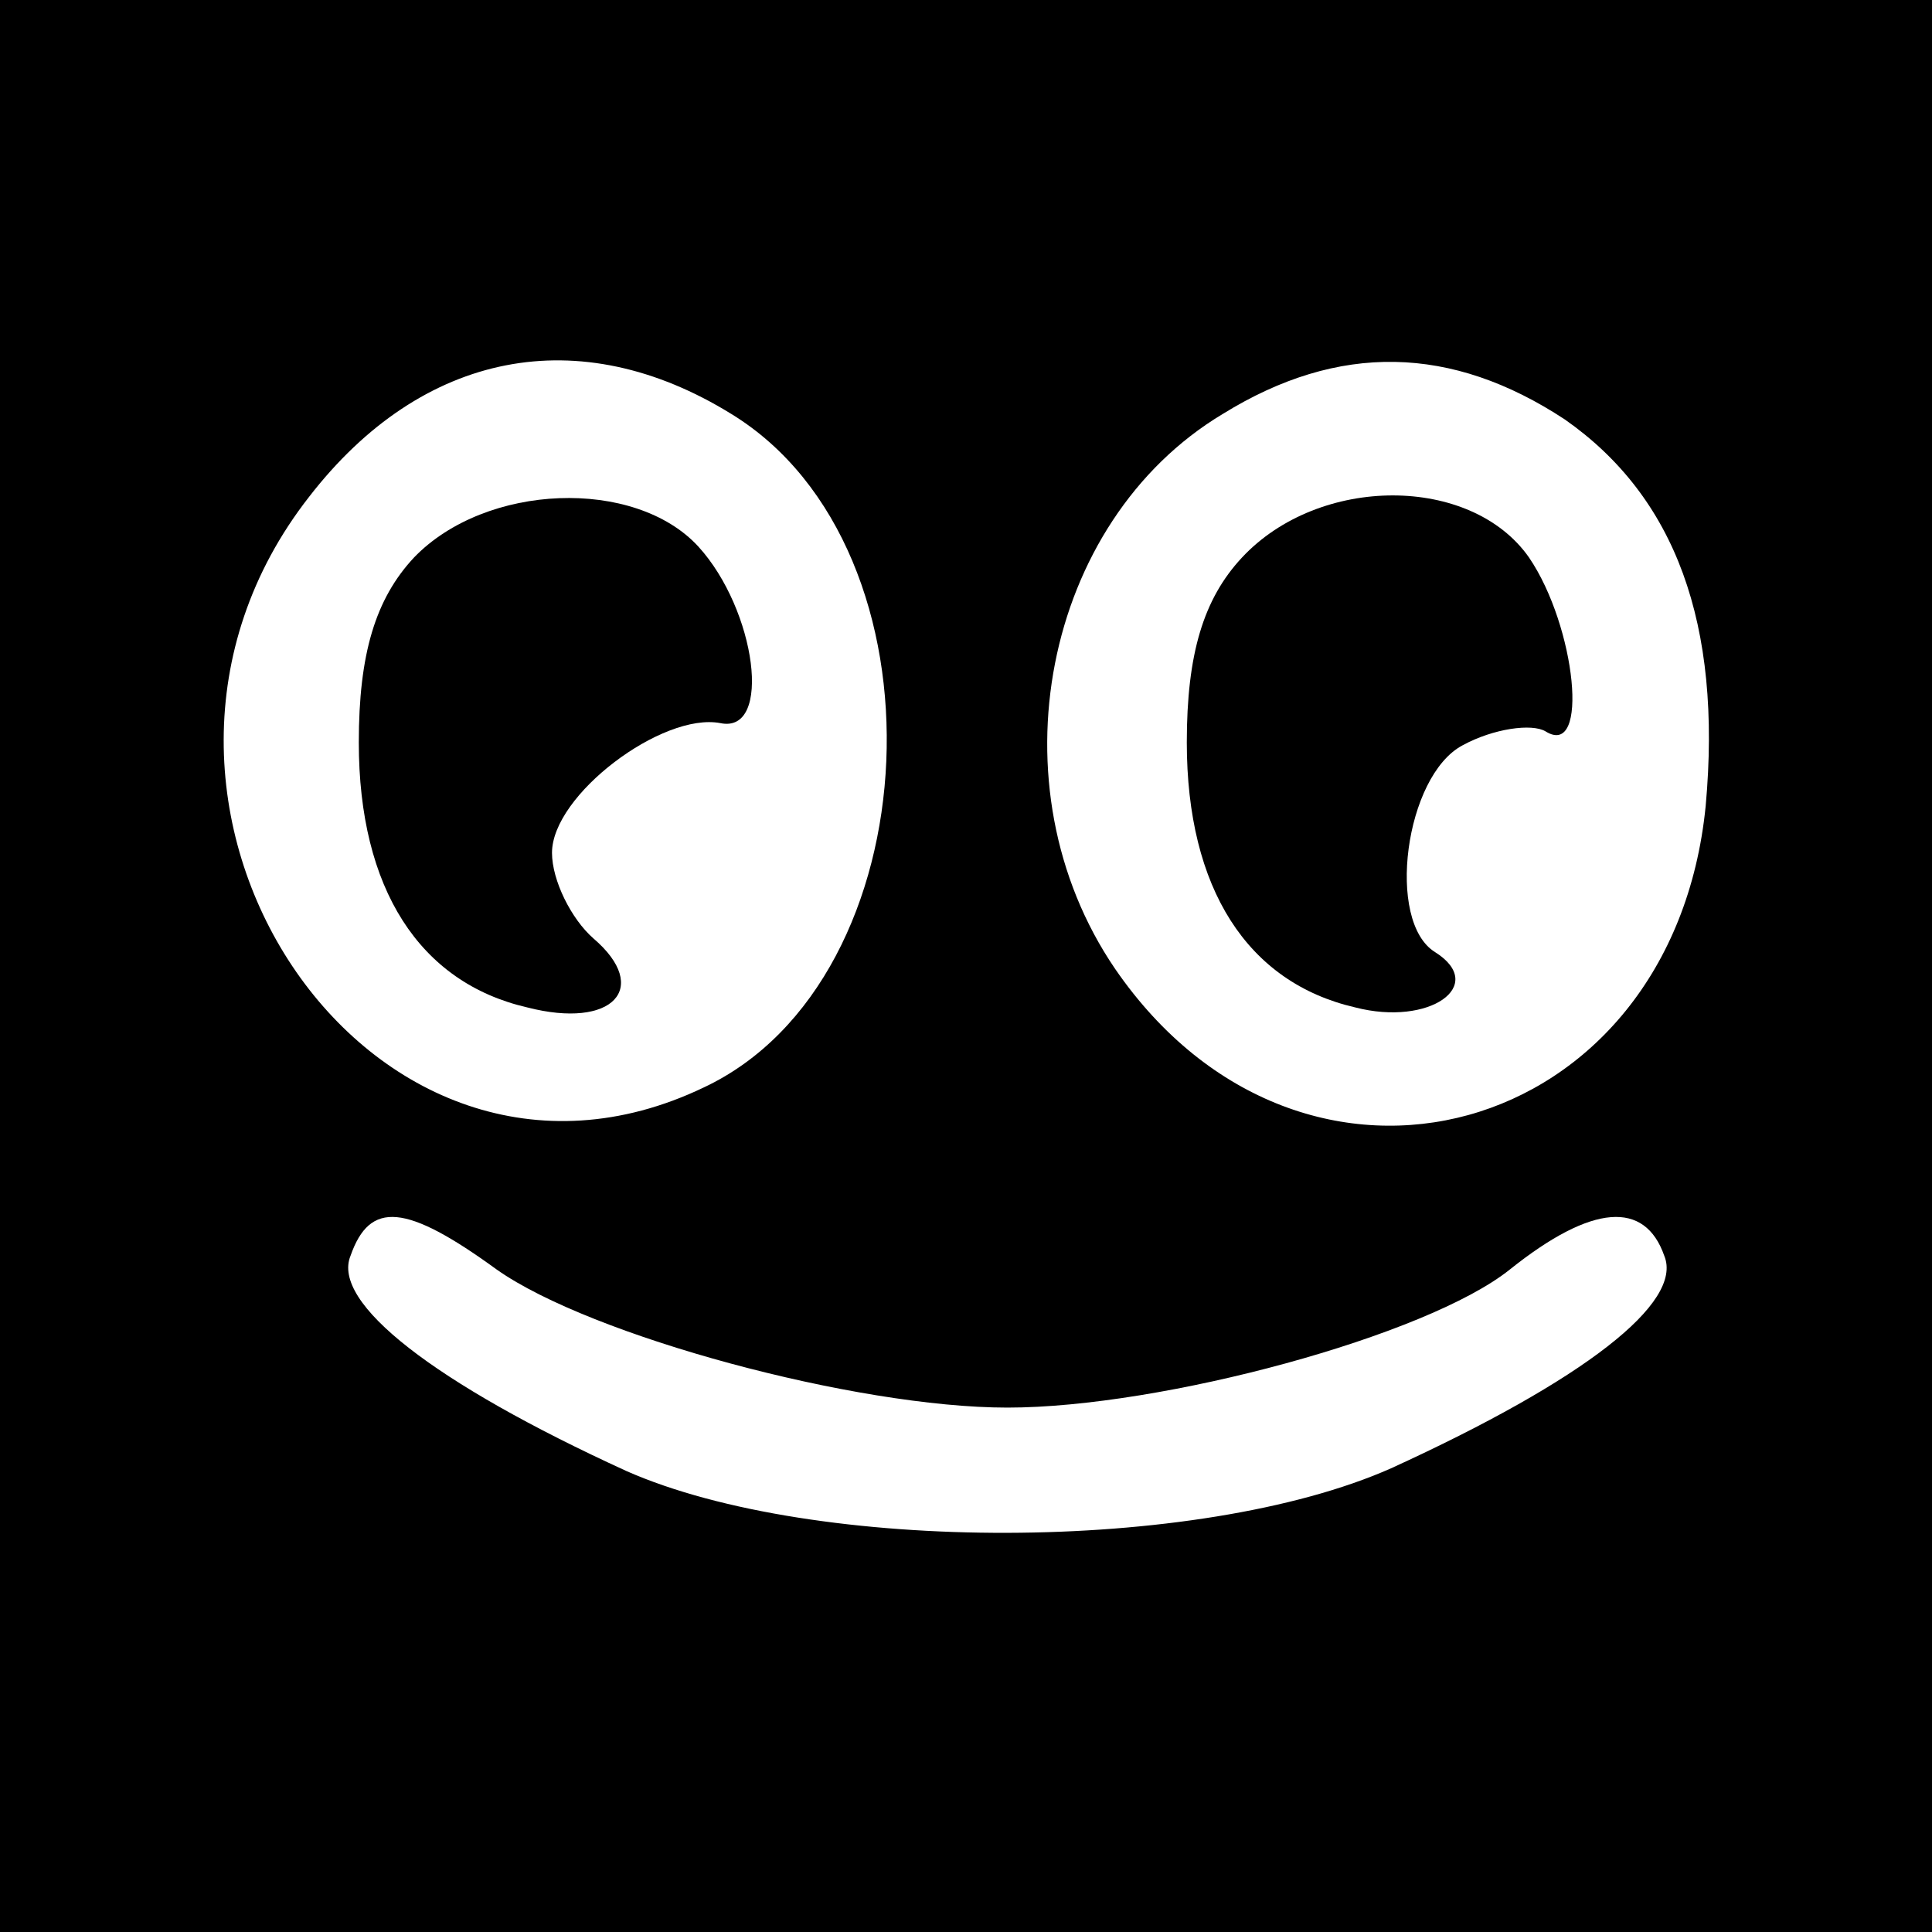
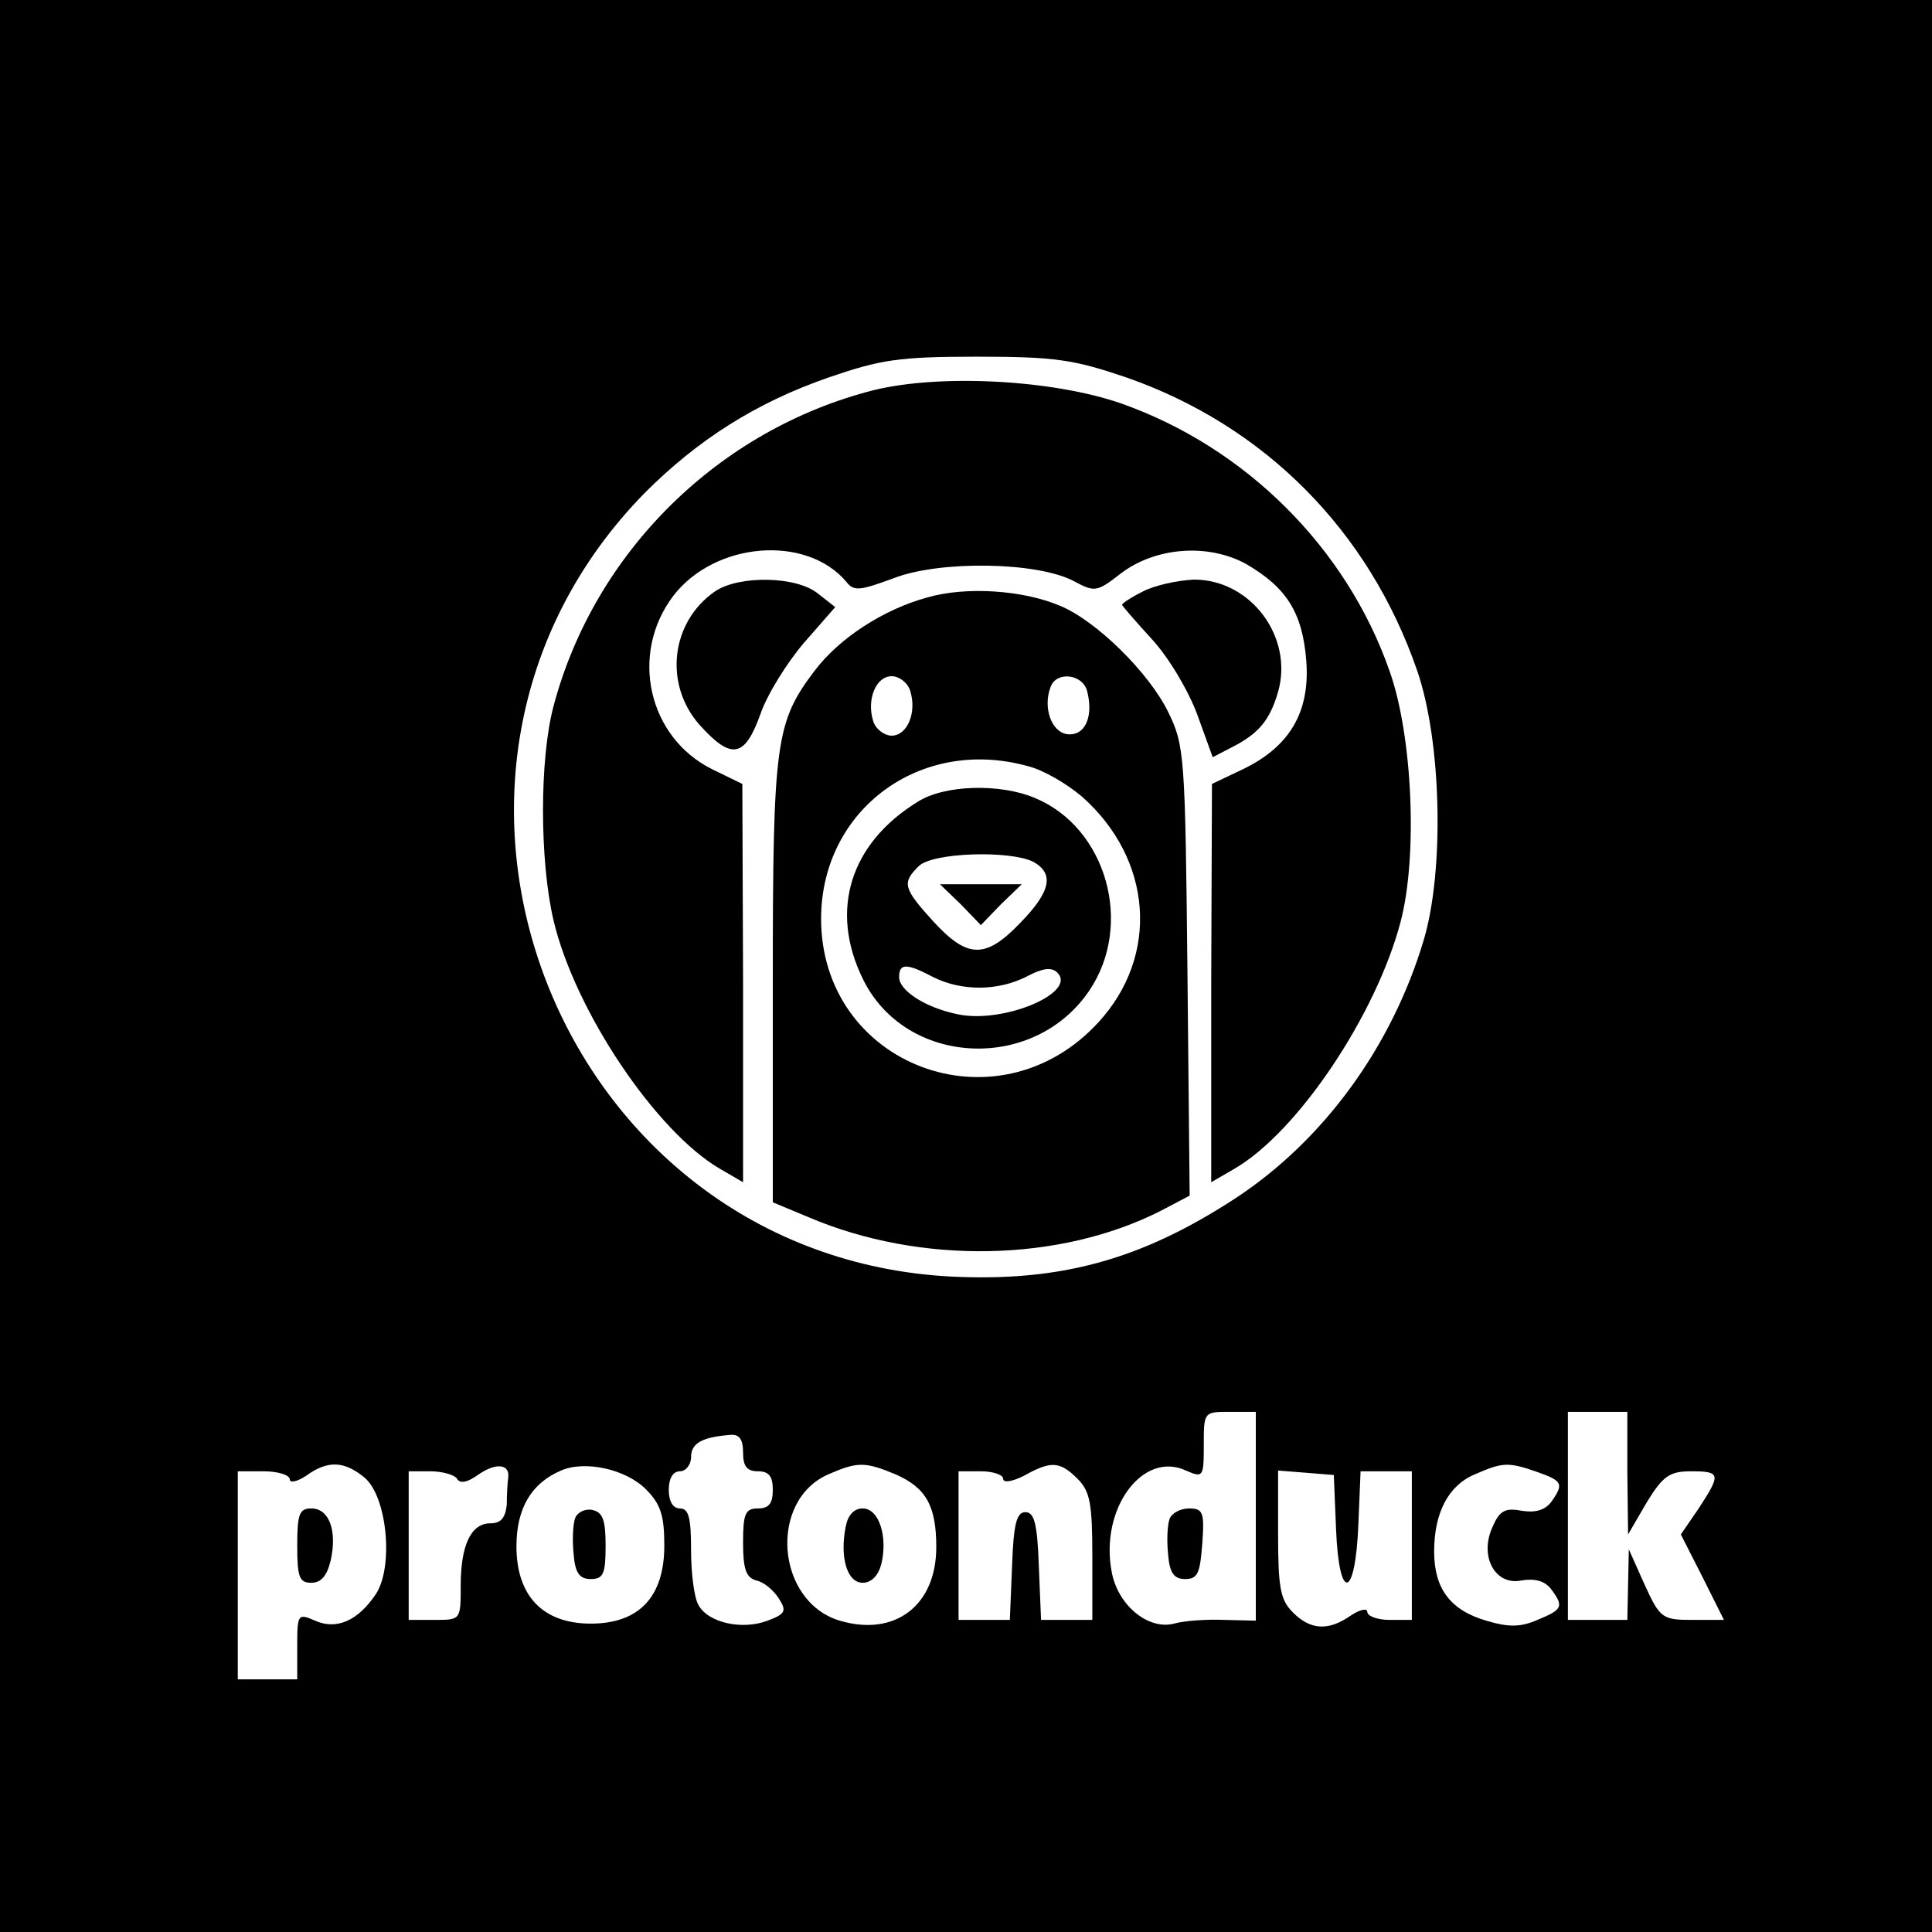
- <svg xmlns="http://www.w3.org/2000/svg" version="1.0" width="70pt" height="70pt" viewBox="0 0 70 70" preserveAspectRatio="xMidYMid meet">
-   <g transform="translate(0,70) scale(0.1,-0.1)" fill="#000000" stroke="none">
-     <path d="M0 350 l0 -350 350 0 350 0 0 350 0 350 -350 0 -350 0 0 -350z m265 200 c80 -49 73 -205 -10 -244 -121 -58 -229 104 -143 214 41 53 98 64 153 30z m302 -2 c40 -28 57 -74 51 -140 -12 -121 -146 -158 -214 -59 -45 66 -26 162 39 201 42 26 83 25 124 -2z m-387 -308 c34 -24 130 -50 185 -50 56 0 152 26 182 50 30 24 49 25 56 5 7 -17 -29 -45 -99 -77 -70 -31 -209 -31 -277 -1 -70 32 -107 61 -100 78 7 20 20 19 53 -5z" />
-     <path d="M150 498 c-14 -15 -20 -35 -20 -67 0 -53 22 -87 61 -96 31 -8 45 7 24 25 -8 7 -15 21 -15 31 0 21 40 51 61 47 19 -4 13 41 -8 64 -23 25 -77 23 -103 -4z" />
-     <path d="M450 498 c-14 -15 -20 -35 -20 -67 0 -53 22 -87 61 -96 27 -7 48 8 29 20 -18 11 -11 64 10 75 11 6 25 8 30 5 16 -10 11 38 -6 63 -21 30 -76 30 -104 0z" />
+ <svg xmlns="http://www.w3.org/2000/svg" version="1.0" width="260pt" height="260pt" viewBox="0 0 260 260" preserveAspectRatio="xMidYMid meet">
+   <g transform="translate(0,260) scale(0.1,-0.1)" fill="#000000" stroke="none">
+     <path d="M0 1300 l0 -1300 1300 0 1300 0 0 1300 0 1300 -1300 0 -1300 0 0 -1300z m1516 792 c186 -65 326 -206 391 -394 33 -95 37 -269 9 -363 -43 -144 -135 -270 -254 -348 -126 -82 -234 -112 -381 -105 -531 27 -785 676 -413 1055 71 71 149 121 247 155 70 24 94 28 200 28 106 0 130 -4 201 -28z m174 -1532 l0 -141 -42 1 c-24 1 -54 -1 -68 -5 -35 -9 -76 25 -84 70 -16 85 42 163 100 136 23 -10 24 -9 24 34 0 45 0 45 35 45 l35 0 0 -140z m500 58 l1 -83 25 43 c22 36 31 42 60 42 40 0 40 -4 10 -50 l-24 -35 29 -57 29 -58 -42 0 c-41 0 -44 2 -65 48 l-21 47 -1 -47 -1 -48 -40 0 -40 0 0 140 0 140 40 0 40 0 0 -82z m-1190 27 c0 -18 5 -25 20 -25 15 0 20 -7 20 -25 0 -18 -5 -25 -20 -25 -17 0 -20 -7 -20 -46 0 -36 4 -47 18 -51 10 -2 23 -13 30 -24 11 -17 9 -21 -15 -30 -34 -13 -80 -3 -93 21 -6 10 -10 44 -10 74 0 43 -3 56 -15 56 -9 0 -15 9 -15 25 0 16 6 25 15 25 8 0 15 9 15 19 0 19 15 27 53 30 12 1 17 -6 17 -24z m-510 -33 c31 -25 40 -120 16 -157 -24 -36 -53 -49 -82 -36 -23 10 -24 9 -24 -34 l0 -45 -40 0 -40 0 0 140 0 140 35 0 c19 0 35 -5 35 -11 0 -5 10 -3 22 5 29 21 51 20 78 -2z m194 0 c-1 -7 -2 -23 -2 -37 -2 -18 -8 -25 -22 -25 -26 0 -40 -29 -40 -84 0 -46 0 -46 -35 -46 l-35 0 0 100 0 100 29 0 c17 0 33 -5 36 -10 4 -7 14 -5 28 5 24 17 43 15 41 -3z m185 -16 c20 -20 25 -35 25 -76 0 -69 -34 -105 -99 -105 -64 0 -100 37 -100 104 0 51 20 85 60 102 32 14 87 2 114 -25z m336 20 c41 -18 55 -42 55 -98 0 -79 -56 -121 -130 -99 -86 26 -96 162 -15 197 39 17 49 17 90 0z m245 -6 c17 -17 20 -33 20 -105 l0 -85 -35 0 -34 0 -3 73 c-2 56 -6 72 -18 72 -12 0 -16 -16 -18 -72 l-3 -73 -34 0 -35 0 0 100 0 100 30 0 c17 0 30 -5 30 -10 0 -6 12 -4 28 4 36 20 48 20 72 -4z m619 9 c34 -12 36 -16 18 -41 -9 -11 -22 -14 -40 -11 -21 4 -29 0 -38 -21 -19 -40 3 -80 38 -73 18 3 31 0 40 -11 18 -24 16 -28 -18 -42 -23 -10 -39 -10 -69 -1 -48 14 -70 43 -70 93 0 52 19 89 55 104 37 16 44 17 84 3z m-271 -77 c4 -99 26 -94 30 6 l3 72 34 0 35 0 0 -100 0 -100 -30 0 c-16 0 -30 5 -30 11 0 5 -10 3 -22 -5 -30 -21 -54 -20 -78 4 -17 17 -20 33 -20 106 l0 85 38 -3 37 -3 3 -73z" />
+     <path d="M1176 2075 c-209 -53 -376 -218 -431 -425 -19 -71 -19 -208 0 -289 29 -122 138 -284 224 -334 l31 -18 0 268 -1 268 -41 20 c-86 43 -111 155 -52 233 56 73 179 83 233 19 10 -13 18 -12 64 5 62 24 193 22 242 -4 28 -15 31 -15 63 10 47 36 118 41 169 13 55 -32 76 -66 81 -131 5 -69 -23 -115 -85 -145 l-42 -20 -1 -268 0 -268 31 18 c85 49 191 207 224 333 23 88 16 250 -15 337 -58 166 -194 301 -361 360 -92 32 -243 40 -333 18z" />
+     <path d="M962 1804 c-59 -41 -69 -124 -21 -179 43 -48 61 -45 82 13 9 27 36 70 59 97 l42 48 -23 18 c-29 24 -107 25 -139 3z" />
+     <path d="M1538 1804 c-16 -8 -28 -16 -28 -18 0 -1 18 -22 40 -46 23 -25 49 -69 61 -101 l21 -58 27 14 c35 18 50 36 61 74 21 74 -37 151 -113 151 -23 -1 -54 -8 -69 -16z" />
+     <path d="M1248 1796 c-59 -16 -119 -55 -152 -99 -52 -69 -56 -95 -56 -417 l0 -298 48 -20 c150 -64 338 -61 475 9 l38 20 -3 302 c-3 292 -4 304 -26 349 -26 53 -97 123 -146 143 -50 21 -126 26 -178 11z m-23 -126 c9 -29 -4 -60 -25 -60 -10 0 -22 9 -25 20 -9 29 4 60 25 60 10 0 22 -9 25 -20z m238 0 c9 -35 -3 -61 -27 -58 -21 3 -33 36 -22 64 8 21 43 17 49 -6z m-80 -101 c21 -5 53 -24 73 -41 95 -84 105 -214 22 -304 -136 -148 -374 -58 -373 141 1 146 134 244 278 204z" />
+     <path d="M1235 1521 c-91 -56 -119 -146 -74 -238 57 -118 230 -127 305 -16 60 89 23 219 -73 259 -47 20 -122 18 -158 -5z m156 -81 c28 -16 23 -40 -18 -82 -47 -49 -71 -48 -117 2 -41 45 -42 52 -20 74 18 19 124 22 155 6z m-135 -155 c38 -19 87 -19 126 1 21 11 33 13 41 5 27 -27 -73 -69 -134 -56 -44 9 -79 32 -79 50 0 19 10 19 46 0z" />
+     <path d="M1293 1383 l27 -28 27 28 28 27 -55 0 -55 0 28 -27z" />
+     <path d="M1574 556 c-3 -8 -4 -29 -2 -48 2 -25 8 -33 23 -33 17 0 20 8 23 48 3 42 1 47 -18 47 -11 0 -23 -6 -26 -14z" />
+     <path d="M400 520 c0 -43 3 -50 19 -50 13 0 21 9 26 30 9 40 -2 70 -26 70 -16 0 -19 -7 -19 -50z" />
+     <path d="M774 557 c-3 -8 -4 -30 -2 -49 2 -25 8 -33 23 -33 17 0 20 7 20 45 0 35 -4 45 -18 48 -9 2 -20 -3 -23 -11z" />
+     <path d="M1138 545 c-8 -41 2 -75 23 -75 12 0 21 10 25 25 9 37 -3 75 -25 75 -12 0 -20 -9 -23 -25z" />
  </g>
</svg>
